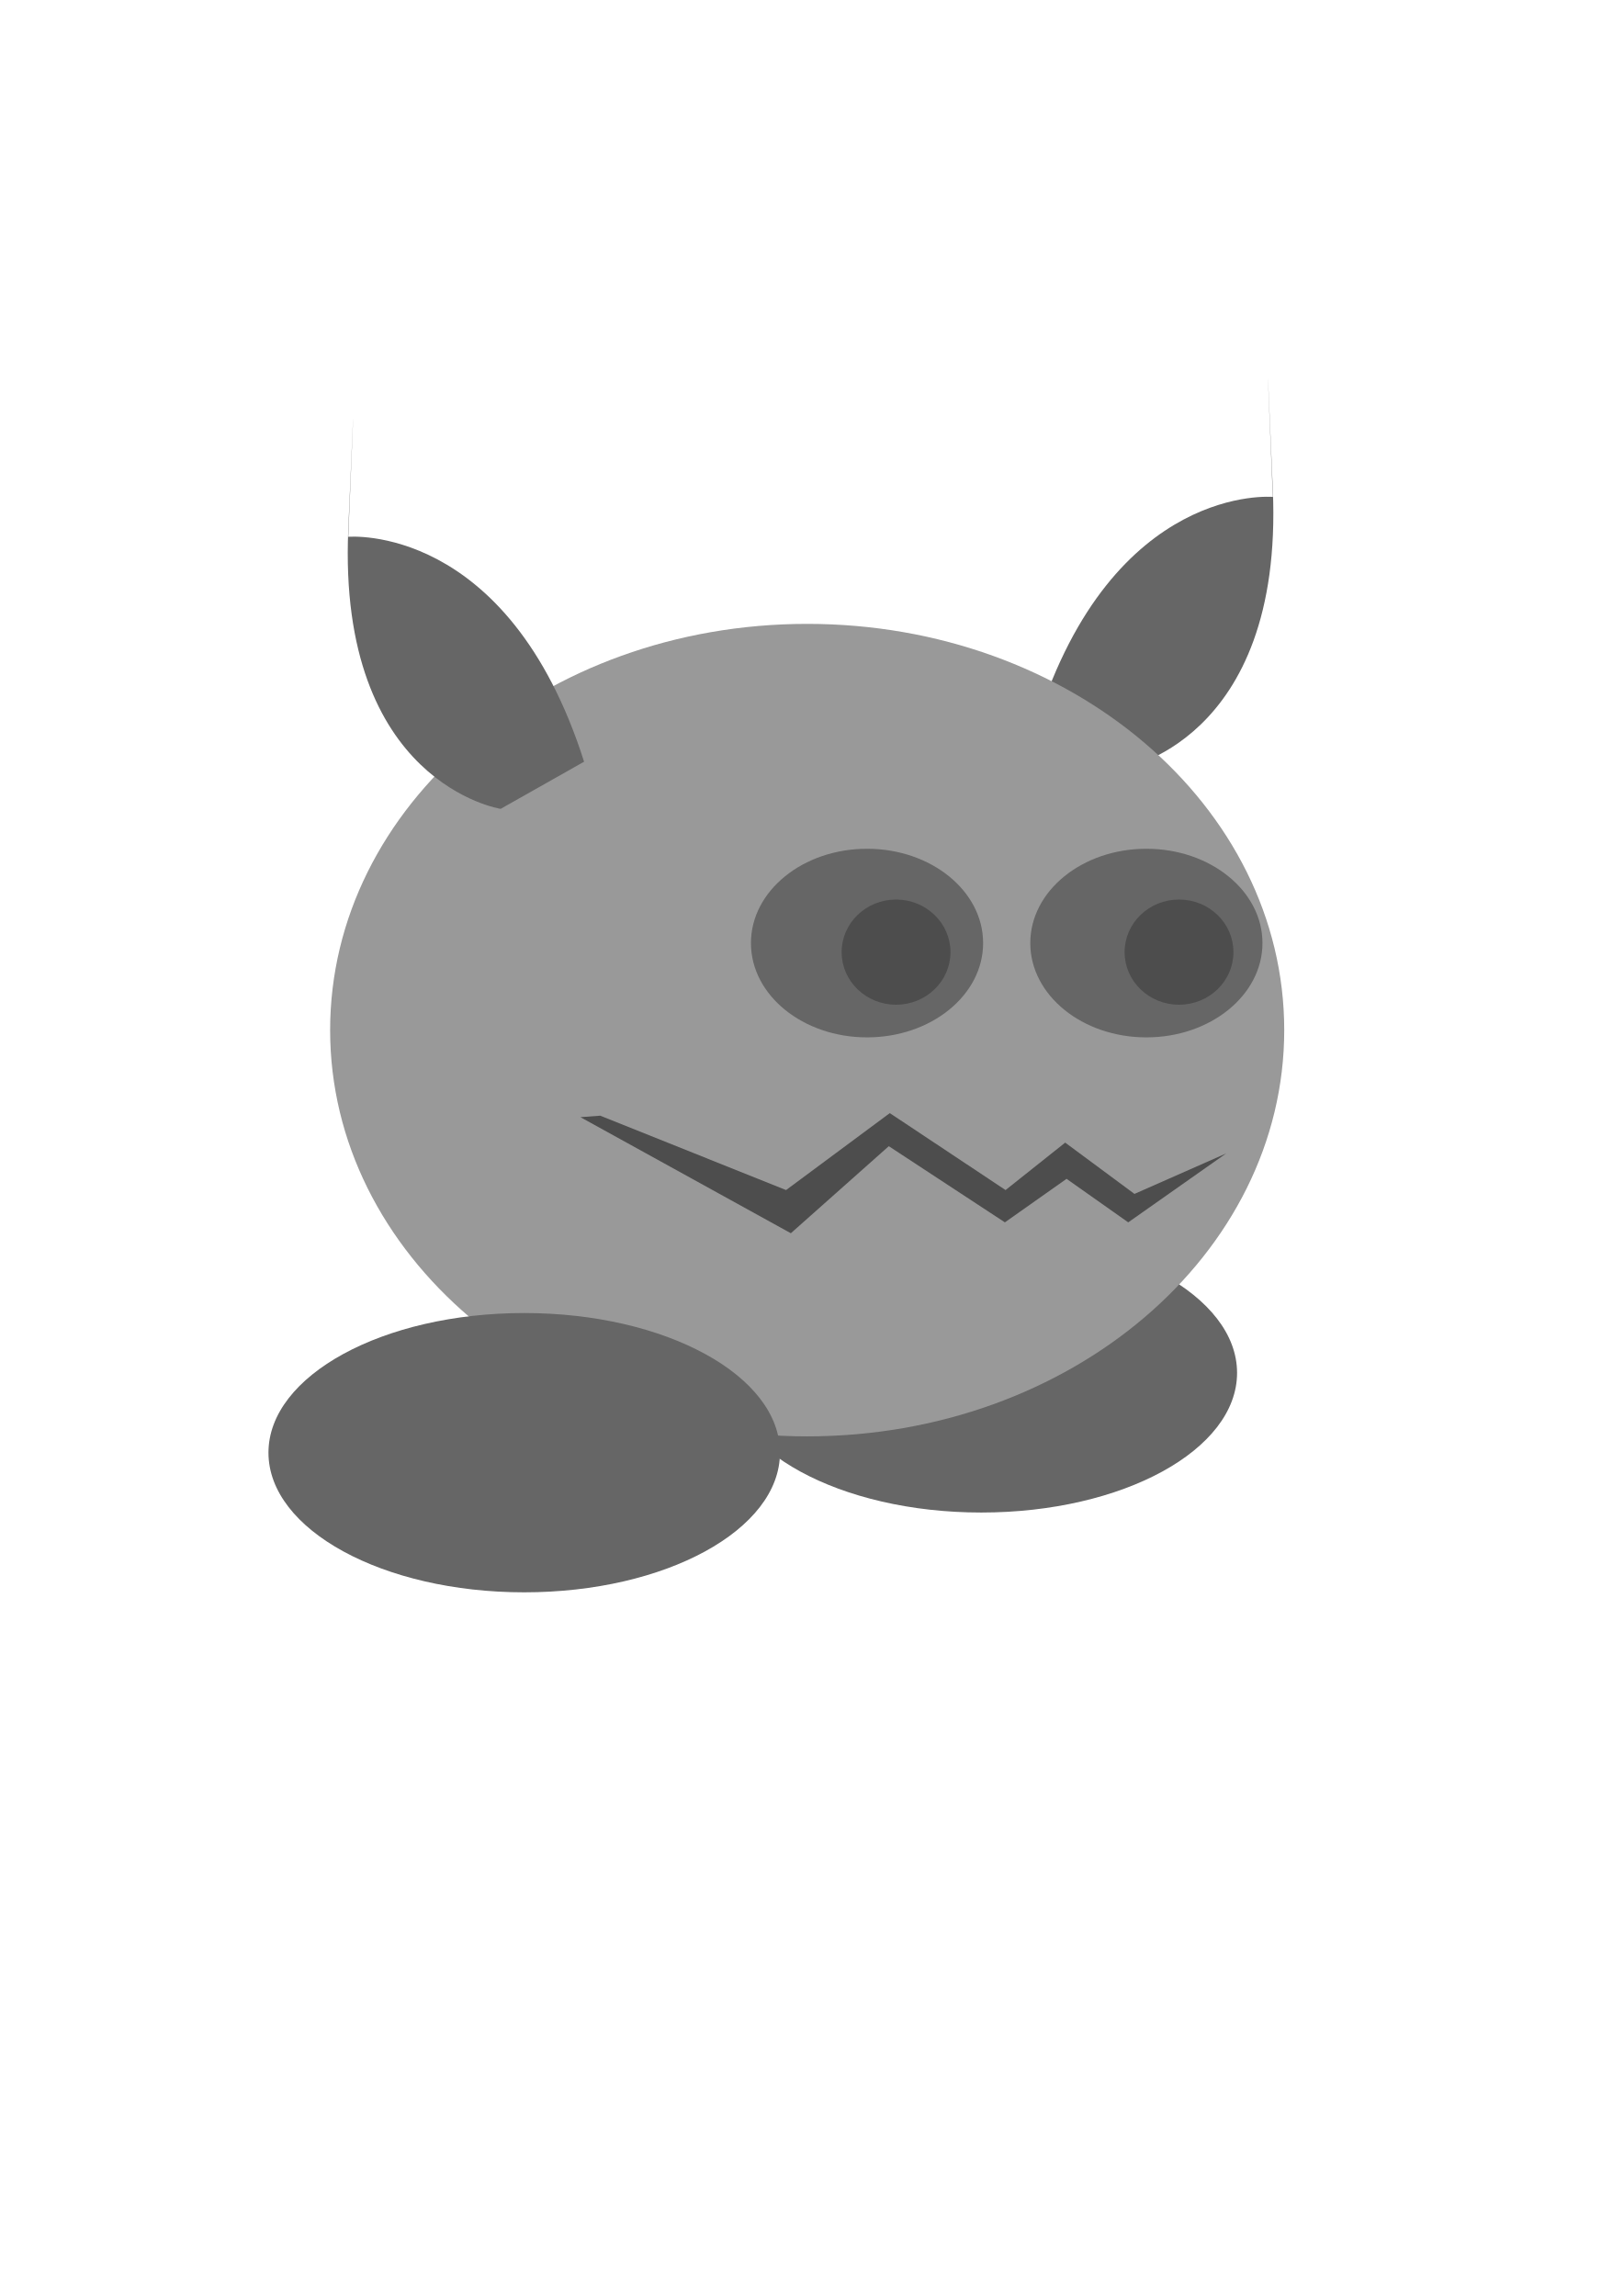
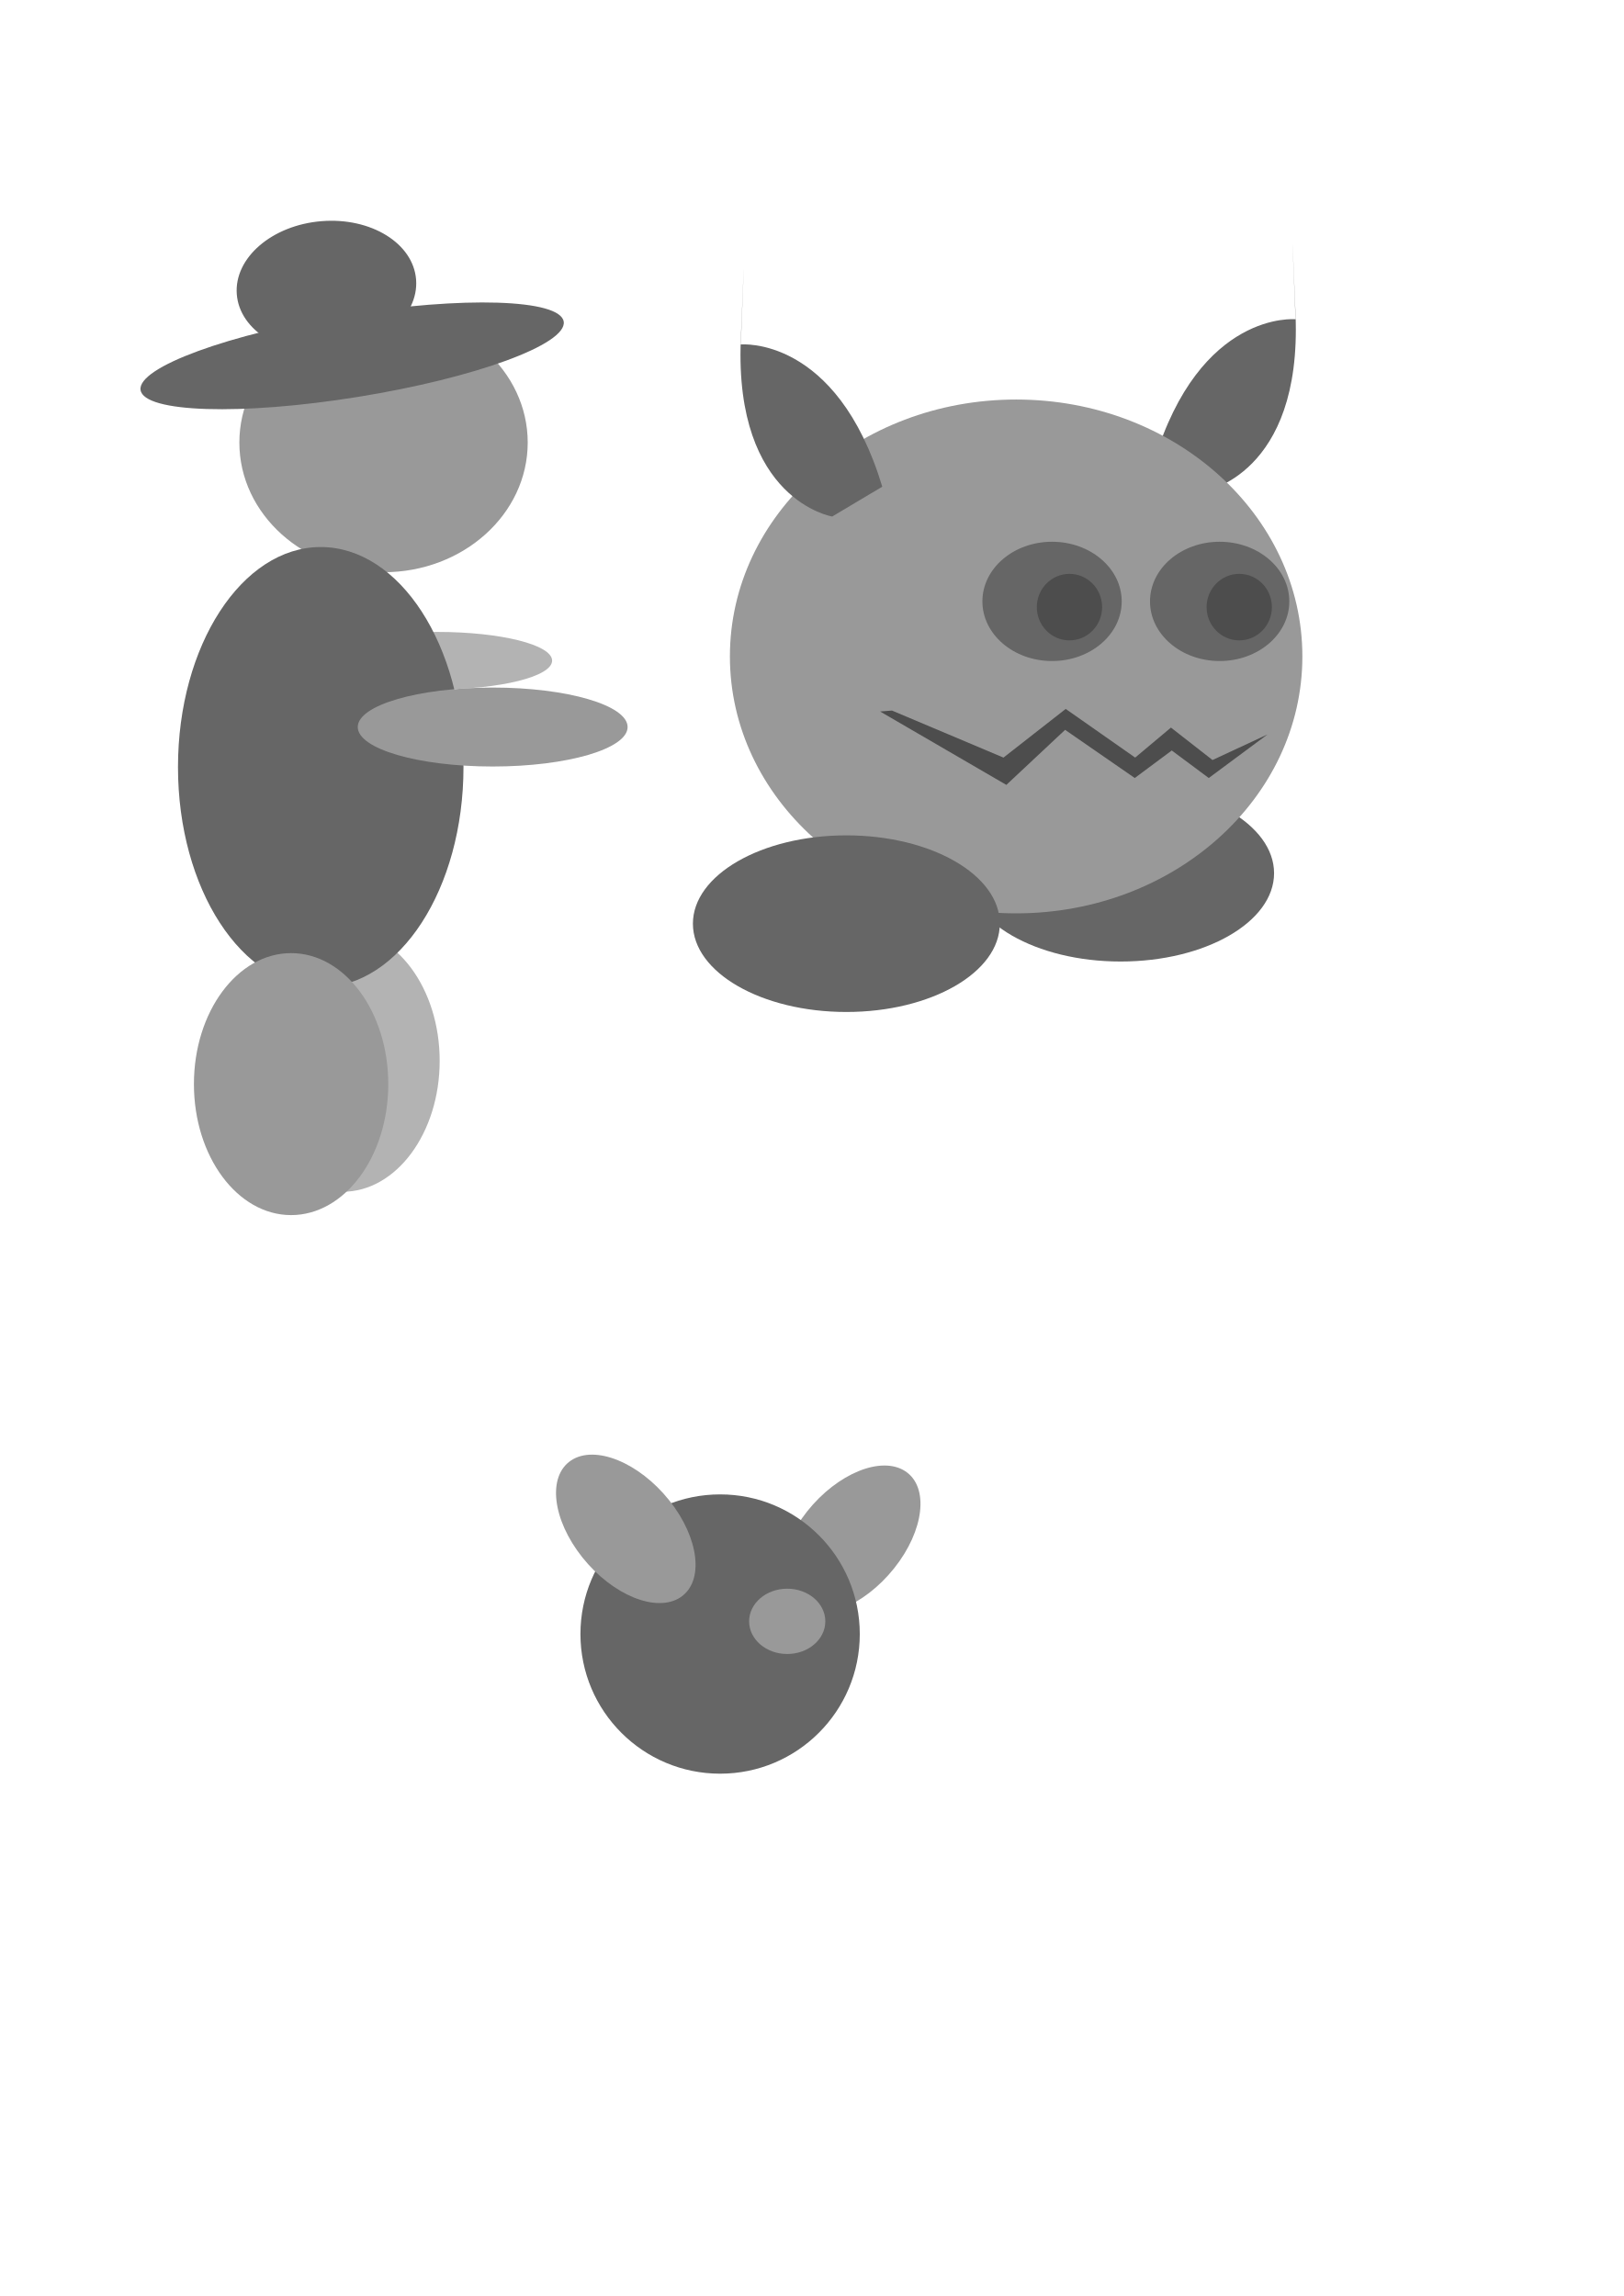
<svg xmlns="http://www.w3.org/2000/svg" width="210mm" height="297mm" viewBox="0 0 210 297" version="1.1" id="svg1">
  <defs id="defs1" />
-   <g id="layer1">
+   <g id="layer1" style="display:inline" transform="matrix(0.6,0,0,0.6323979,68.78389,0.6462274)">
    <ellipse style="fill:#666666;stroke-width:0.332" id="ellipse4" cx="126.917" cy="177.59" rx="33.078" ry="18.064" />
    <path style="fill:#666666;stroke-width:0.265" d="m 144.914,99.469 c 0,0 21.114,-3.284 19.706,-36.128 -1.408,-32.844 0,0.938 0,0.938 0,0 -20.645,-1.877 -30.498,29.09" id="path3" />
    <ellipse style="fill:#999999;stroke-width:0.265" id="path1" cx="104.396" cy="133.251" rx="61.699" ry="52.55" />
    <path style="fill:#666666;stroke-width:0.265" d="m 64.749,104.63 c 0,0 -21.114,-3.284 -19.706,-36.128 1.408,-32.844 0,0.938 0,0.938 0,0 20.645,-1.877 30.498,29.09" id="path2" />
    <ellipse style="fill:#666666;stroke-width:0.332" id="path4" cx="67.799" cy="187.912" rx="33.078" ry="18.064" />
    <ellipse style="fill:#666666;stroke-width:0.265" id="path5" cx="112.137" cy="121.991" rx="15.014" ry="12.199" />
    <ellipse style="fill:#666666;stroke-width:0.265" id="ellipse5" cx="148.265" cy="121.991" rx="15.014" ry="12.199" />
    <ellipse style="fill:#4d4d4d;stroke-width:0.135" id="ellipse6" cx="152.488" cy="123.163" rx="7.038" ry="6.803" />
    <ellipse style="fill:#4d4d4d;stroke-width:0.135" id="ellipse7" cx="115.891" cy="123.163" rx="7.038" ry="6.803" />
    <path style="fill:#4d4d4d;stroke-width:0.265" d="m 75.071,144.512 27.213,15.014 12.668,-11.261 15.014,9.853 7.976,-5.63 7.976,5.63 12.668,-8.915 -11.862,5.235 -8.958,-6.635 -7.714,6.138 -14.971,-9.953 -13.416,9.953 -24.033,-9.621" id="path7" />
  </g>
+   <g id="layer2" transform="matrix(0.4427568,0,0,0.4947071,10.12389,14.43014)">
+     <ellipse style="fill:#b3b3b3;stroke-width:0.265" id="ellipse14" cx="77.182" cy="248.204" rx="28.386" ry="34.251" />
+     <ellipse style="fill:#b3b3b3;stroke-width:0.265" id="path14" cx="104.865" cy="143.573" rx="33.547" ry="7.507" />
+     <ellipse style="fill:#999999;stroke-width:0.227" id="path8" cx="89.171" cy="86.547" rx="42.115" ry="33.91" />
+     <ellipse style="fill:#666666;stroke-width:0.227" id="path9" cx="68.368" cy="74.687" rx="62.447" ry="10.871" transform="matrix(0.9897034,-0.1431336,0.1651366,0.9862707,0,0)" />
+     <ellipse style="fill:#666666;stroke-width:0.227" id="path10" cx="68.422" cy="50.963" rx="26.259" ry="17.254" transform="matrix(0.9974002,-0.07206075,0.08335395,0.99652,0,0)" />
+     <ellipse style="fill:#666666;stroke-width:0.227" id="path11" cx="70.824" cy="171.417" rx="41.698" ry="57.549" />
+     <ellipse style="fill:#999999;stroke-width:0.265" id="path12" cx="62.168" cy="254.303" rx="28.386" ry="34.251" />
+     <ellipse style="fill:#999999;stroke-width:0.265" id="path13" cx="121.052" cy="160.934" rx="39.412" ry="10.322" />
+   </g>
+   <g id="layer3">
+     <ellipse style="fill:#999999;stroke-width:0.197" id="path17" cx="211.079" cy="106.319" rx="6.72" ry="11.33" transform="matrix(0.8353023,0.5497909,-0.623485,0.7818353,0,0)" />
+     <circle style="fill:#666666;stroke-width:0.265" id="path16" cx="93.135" cy="211.372" r="18.064" />
+     <ellipse style="fill:#999999;stroke-width:0.197" id="ellipse17" cx="60.275" cy="210.565" rx="6.72" ry="11.33" transform="matrix(-0.8353023,0.5497909,0.623485,0.7818353,0,0)" />
+     <ellipse style="fill:#999999;stroke-width:0.265" id="path18" cx="101.815" cy="209.73" rx="4.927" ry="4.223" />
+   </g>
</svg>
